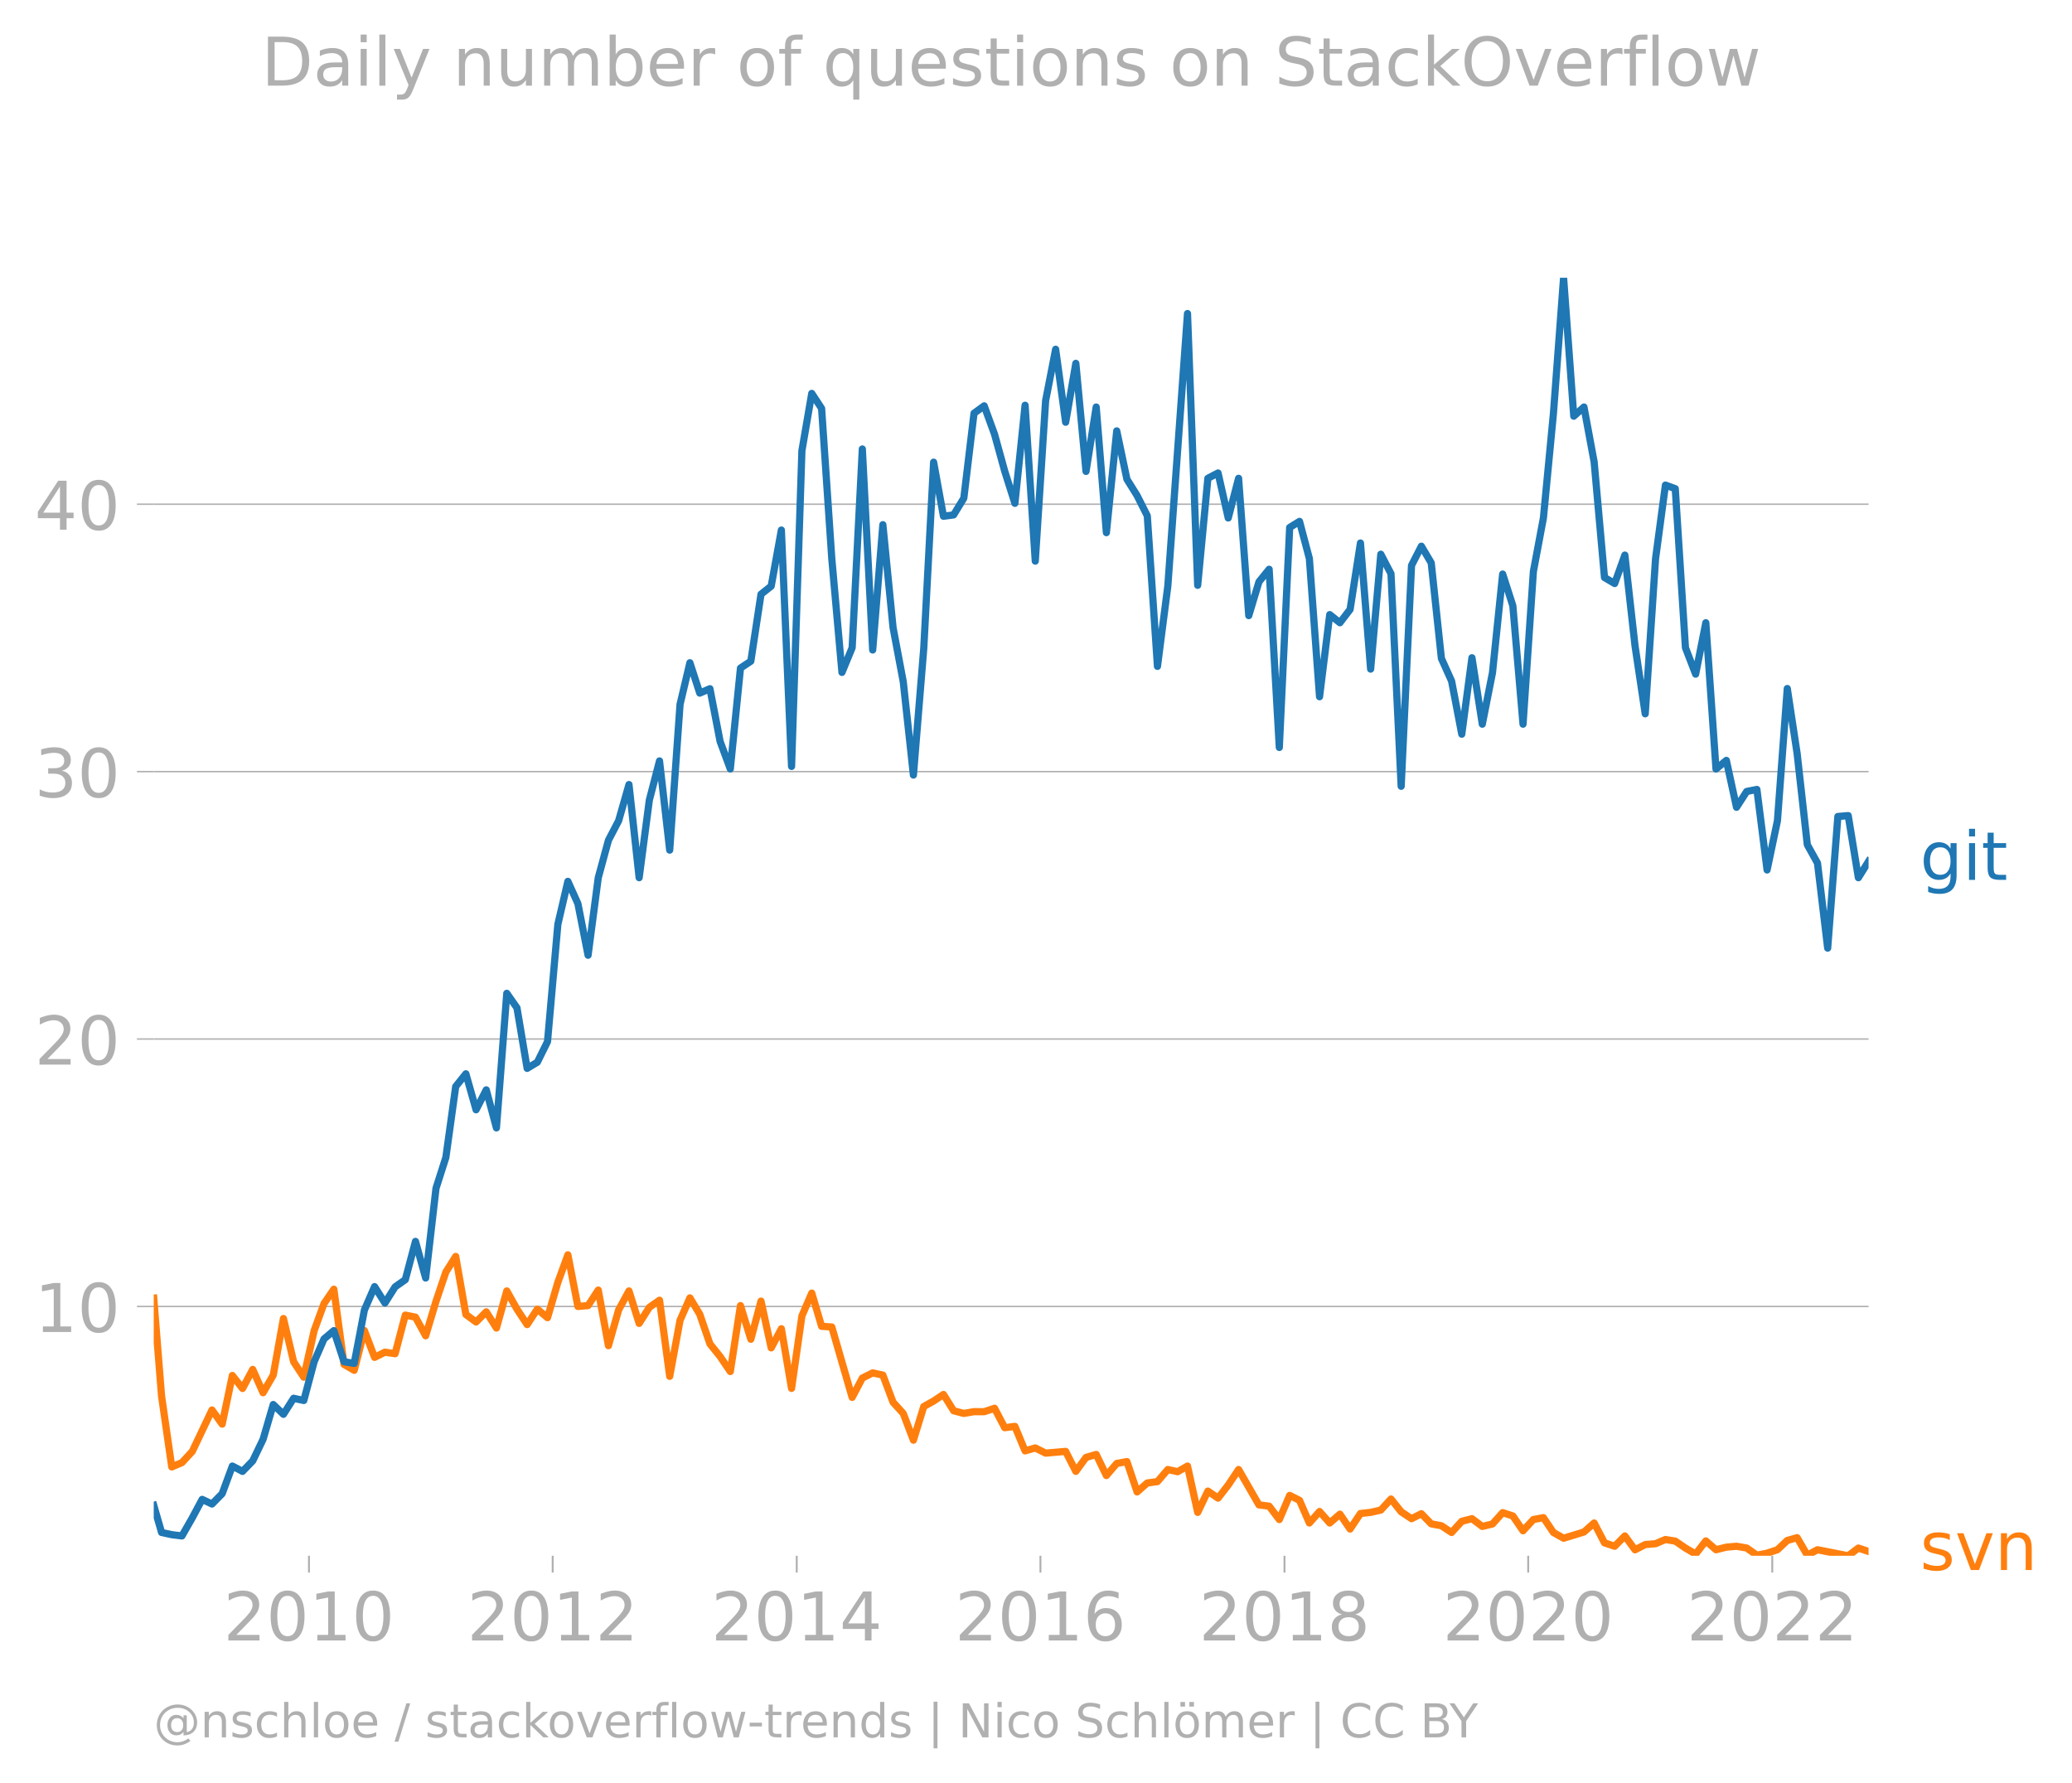
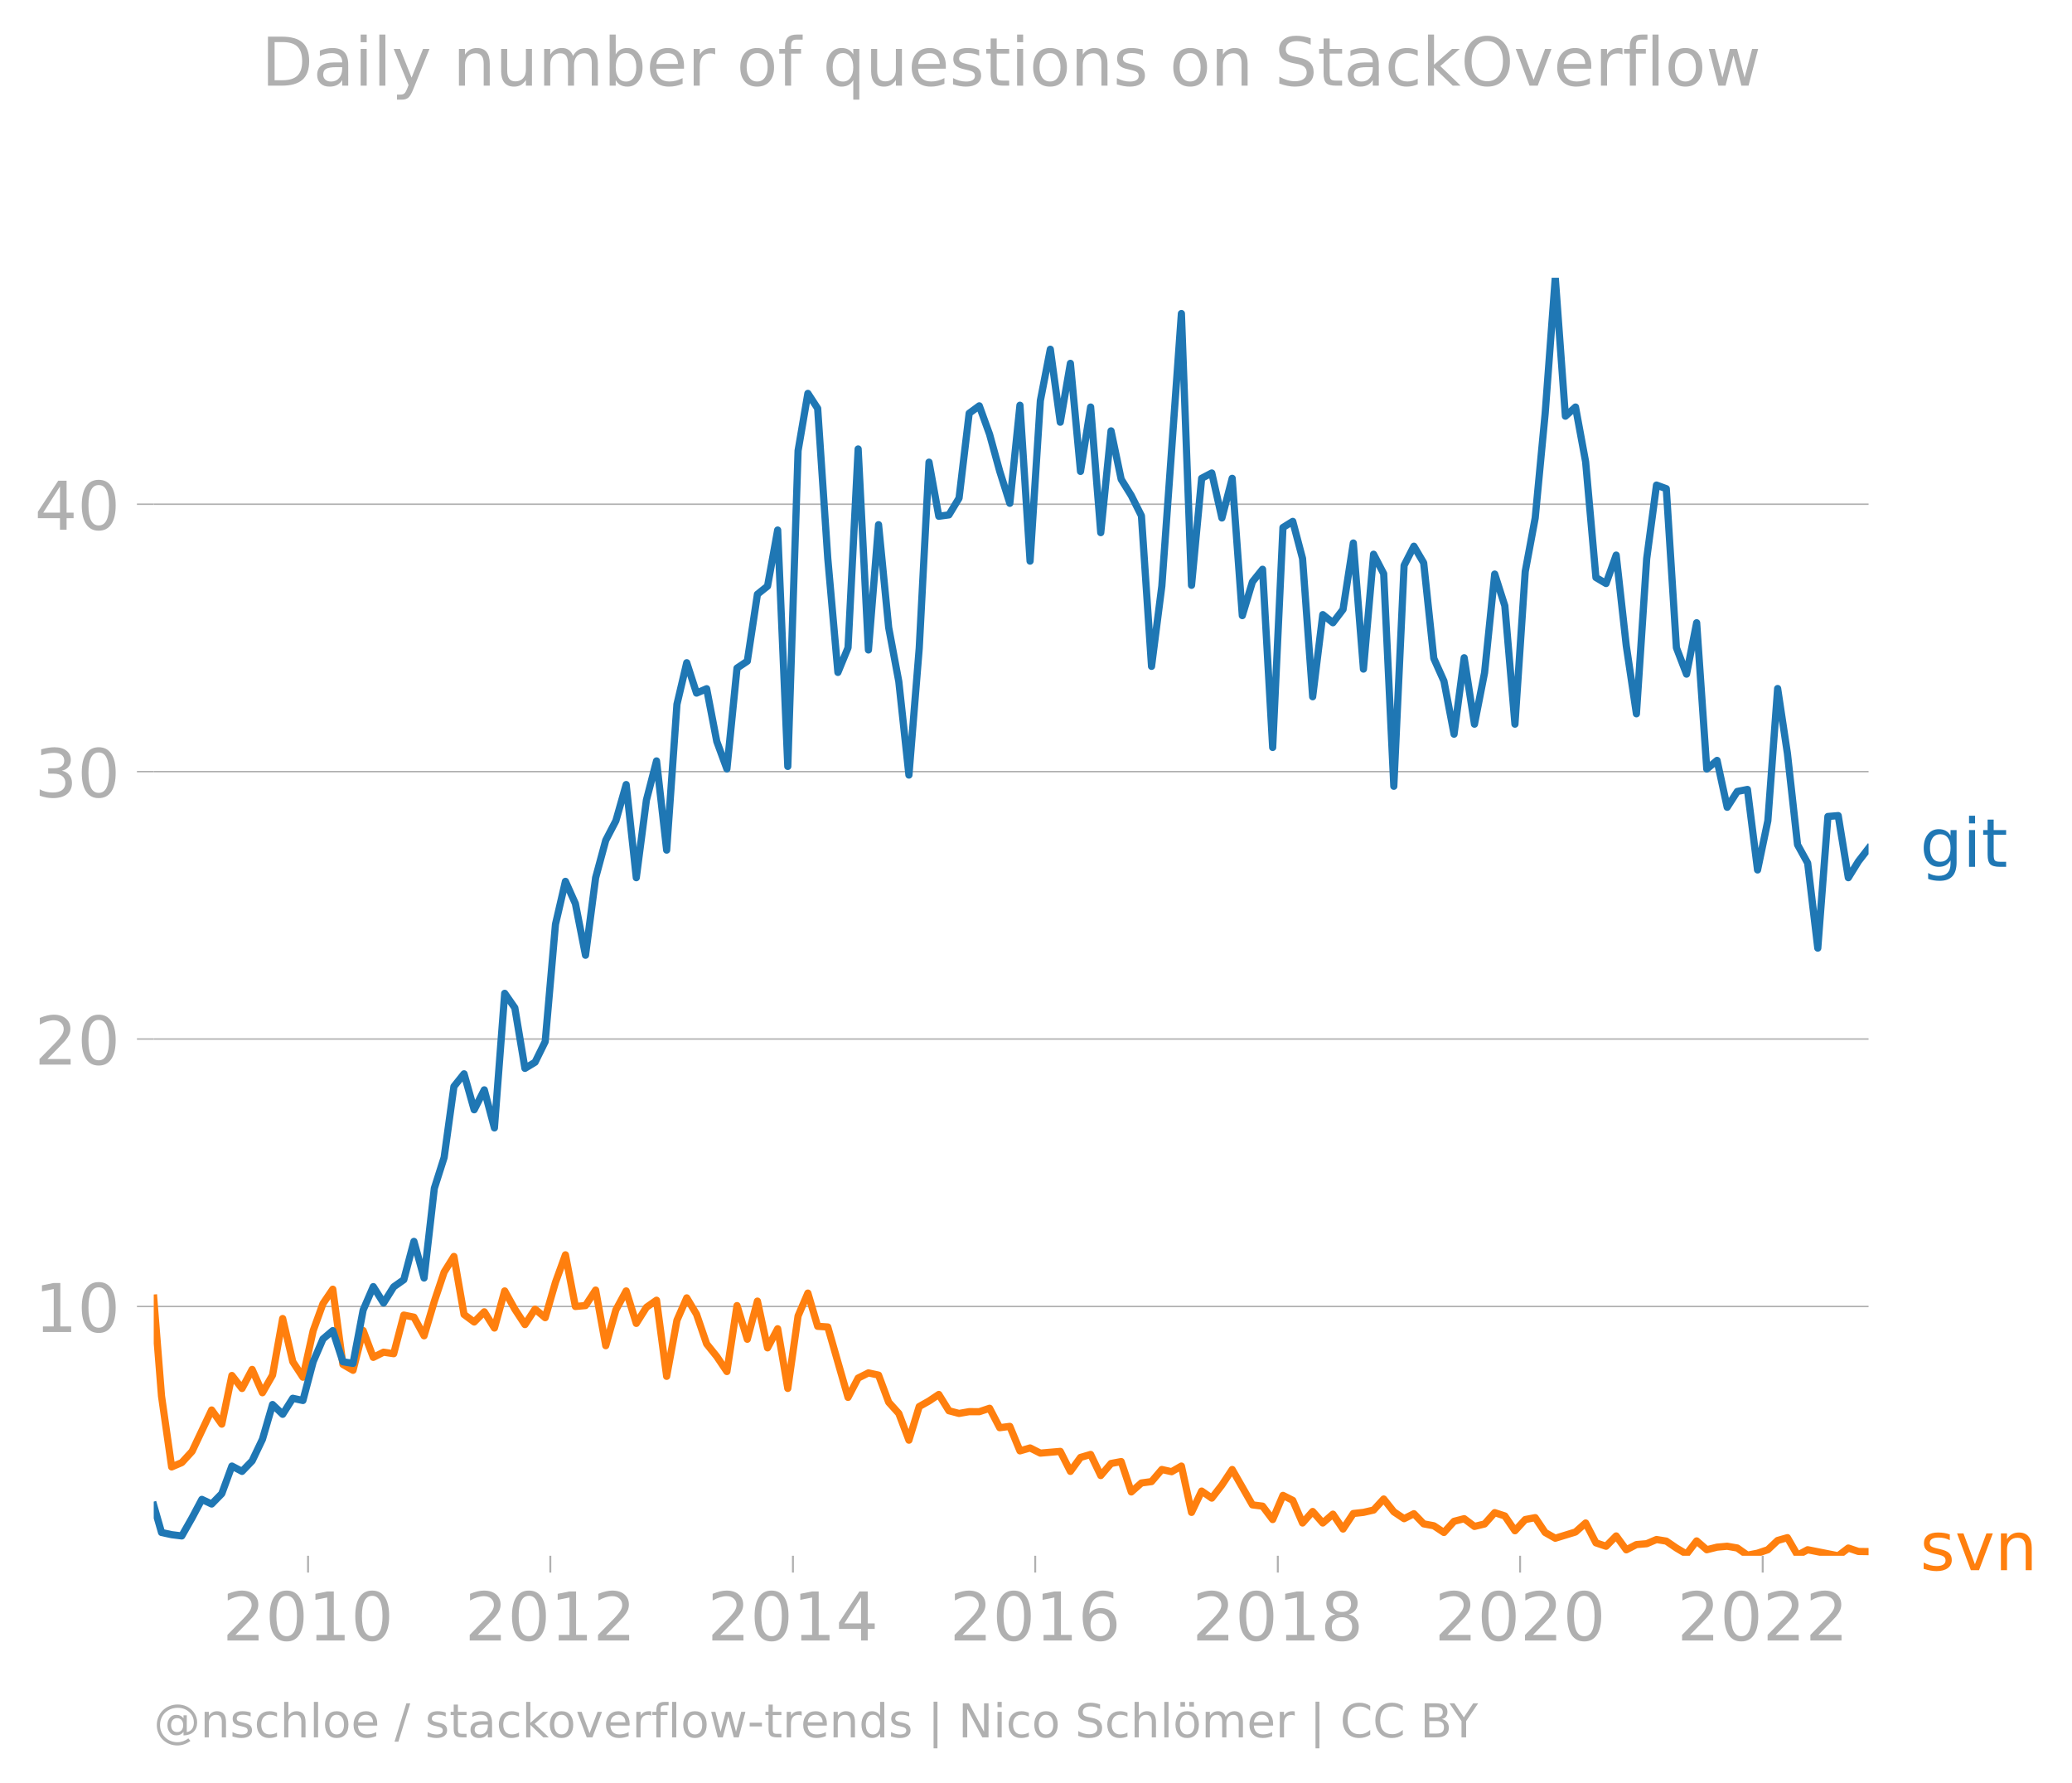
<svg xmlns="http://www.w3.org/2000/svg" xmlns:xlink="http://www.w3.org/1999/xlink" width="575.334" height="494.999" viewBox="0 0 431.5 371.249">
  <defs>
    <style>*{stroke-linejoin:round;stroke-linecap:butt}</style>
  </defs>
  <g id="figure_1">
    <path id="patch_1" d="M0 371.25h431.5V0H0v371.25z" style="fill:none" />
    <g id="axes_1">
      <path id="patch_2" d="M32.015 323.95h357.12V57.838H32.015V323.95z" style="fill:none" />
      <g id="matplotlib.axis_1">
        <g id="xtick_1">
          <g id="line2d_1">
            <defs>
-               <path id="m27e06bc372" d="M0 0v3.5" style="stroke:#b0b0b0;stroke-width:.4" />
-             </defs>
-             <use xlink:href="#m27e06bc372" x="64.345" y="323.95" style="fill:#b0b0b0;stroke:#b0b0b0;stroke-width:.4" />
-           </g>
-           <g id="text_1" style="fill:#b0b0b0" transform="matrix(.14 0 0 -.14 46.53 341.588)">
+               <path id="md83609c0a2" d="M0 0v3.5" style="stroke:#b0b0b0;stroke-width:.4" />
+             </defs>
+             <use xlink:href="#md83609c0a2" x="64.154" y="323.95" style="fill:#b0b0b0;stroke:#b0b0b0;stroke-width:.4" />
+           </g>
+           <g id="text_1" style="fill:#b0b0b0" transform="matrix(.14 0 0 -.14 46.339 341.588)">
            <defs>
              <path id="DejaVuSans-32" d="M1228 531h2203V0H469v531q359 372 979 998 621 627 780 809 303 340 423 576 121 236 121 464 0 372-261 606-261 235-680 235-297 0-627-103-329-103-704-313v638q381 153 712 231 332 78 607 78 725 0 1156-363 431-362 431-968 0-288-108-546-107-257-392-607-78-91-497-524-418-433-1181-1211z" transform="scale(.01563)" />
              <path id="DejaVuSans-30" d="M2034 4250q-487 0-733-480-245-479-245-1442 0-959 245-1439 246-480 733-480 491 0 736 480 246 480 246 1439 0 963-246 1442-245 480-736 480zm0 500q785 0 1199-621 414-620 414-1801 0-1178-414-1799Q2819-91 2034-91q-784 0-1198 620-414 621-414 1799 0 1181 414 1801 414 621 1198 621z" transform="scale(.01563)" />
              <path id="DejaVuSans-31" d="M794 531h1031v3560L703 3866v575l1116 225h631V531h1031V0H794v531z" transform="scale(.01563)" />
            </defs>
            <use xlink:href="#DejaVuSans-32" />
            <use xlink:href="#DejaVuSans-30" x="63.623" />
            <use xlink:href="#DejaVuSans-31" x="127.246" />
            <use xlink:href="#DejaVuSans-30" x="190.869" />
          </g>
        </g>
        <g id="xtick_2">
-           <use xlink:href="#m27e06bc372" id="line2d_2" x="115.099" y="323.95" style="fill:#b0b0b0;stroke:#b0b0b0;stroke-width:.4" />
-           <g id="text_2" style="fill:#b0b0b0" transform="matrix(.14 0 0 -.14 97.284 341.588)">
+           <use xlink:href="#md83609c0a2" id="line2d_2" x="114.608" y="323.95" style="fill:#b0b0b0;stroke:#b0b0b0;stroke-width:.4" />
+           <g id="text_2" style="fill:#b0b0b0" transform="matrix(.14 0 0 -.14 96.793 341.588)">
            <use xlink:href="#DejaVuSans-32" />
            <use xlink:href="#DejaVuSans-30" x="63.623" />
            <use xlink:href="#DejaVuSans-31" x="127.246" />
            <use xlink:href="#DejaVuSans-32" x="190.869" />
          </g>
        </g>
        <g id="xtick_3">
-           <use xlink:href="#m27e06bc372" id="line2d_3" x="165.922" y="323.95" style="fill:#b0b0b0;stroke:#b0b0b0;stroke-width:.4" />
-           <g id="text_3" style="fill:#b0b0b0" transform="matrix(.14 0 0 -.14 148.107 341.588)">
+           <use xlink:href="#md83609c0a2" id="line2d_3" x="165.132" y="323.95" style="fill:#b0b0b0;stroke:#b0b0b0;stroke-width:.4" />
+           <g id="text_3" style="fill:#b0b0b0" transform="matrix(.14 0 0 -.14 147.317 341.588)">
            <defs>
              <path id="DejaVuSans-34" d="M2419 4116 825 1625h1594v2491zm-166 550h794V1625h666v-525h-666V0h-628v1100H313v609l1940 2957z" transform="scale(.01563)" />
            </defs>
            <use xlink:href="#DejaVuSans-32" />
            <use xlink:href="#DejaVuSans-30" x="63.623" />
            <use xlink:href="#DejaVuSans-31" x="127.246" />
            <use xlink:href="#DejaVuSans-34" x="190.869" />
          </g>
        </g>
        <g id="xtick_4">
-           <use xlink:href="#m27e06bc372" id="line2d_4" x="216.676" y="323.95" style="fill:#b0b0b0;stroke:#b0b0b0;stroke-width:.4" />
-           <g id="text_4" style="fill:#b0b0b0" transform="matrix(.14 0 0 -.14 198.86 341.588)">
+           <use xlink:href="#md83609c0a2" id="line2d_4" x="215.586" y="323.95" style="fill:#b0b0b0;stroke:#b0b0b0;stroke-width:.4" />
+           <g id="text_4" style="fill:#b0b0b0" transform="matrix(.14 0 0 -.14 197.77 341.588)">
            <defs>
              <path id="DejaVuSans-36" d="M2113 2584q-425 0-674-291-248-290-248-796 0-503 248-796 249-292 674-292t673 292q248 293 248 796 0 506-248 796-248 291-673 291zm1253 1979v-575q-238 112-480 171-242 60-480 60-625 0-955-422-329-422-376-1275 184 272 462 417 279 145 613 145 703 0 1111-427 408-426 408-1160 0-719-425-1154Q2819-91 2113-91q-810 0-1238 620-428 621-428 1799 0 1106 525 1764t1409 658q238 0 480-47t505-140z" transform="scale(.01563)" />
            </defs>
            <use xlink:href="#DejaVuSans-32" />
            <use xlink:href="#DejaVuSans-30" x="63.623" />
            <use xlink:href="#DejaVuSans-31" x="127.246" />
            <use xlink:href="#DejaVuSans-36" x="190.869" />
          </g>
        </g>
        <g id="xtick_5">
-           <use xlink:href="#m27e06bc372" id="line2d_5" x="267.499" y="323.95" style="fill:#b0b0b0;stroke:#b0b0b0;stroke-width:.4" />
-           <g id="text_5" style="fill:#b0b0b0" transform="matrix(.14 0 0 -.14 249.684 341.588)">
+           <use xlink:href="#md83609c0a2" id="line2d_5" x="266.109" y="323.95" style="fill:#b0b0b0;stroke:#b0b0b0;stroke-width:.4" />
+           <g id="text_5" style="fill:#b0b0b0" transform="matrix(.14 0 0 -.14 248.294 341.588)">
            <defs>
              <path id="DejaVuSans-38" d="M2034 2216q-450 0-708-241-257-241-257-662 0-422 257-663 258-241 708-241t709 242q260 243 260 662 0 421-258 662-257 241-711 241zm-631 268q-406 100-633 378-226 279-226 679 0 559 398 884 399 325 1092 325 697 0 1094-325t397-884q0-400-227-679-226-278-629-378 456-106 710-416 255-309 255-755 0-679-414-1042Q2806-91 2034-91q-771 0-1186 362-414 363-414 1042 0 446 256 755 257 310 713 416zm-231 997q0-362 226-565 227-203 636-203 407 0 636 203 230 203 230 565 0 363-230 566-229 203-636 203-409 0-636-203-226-203-226-566z" transform="scale(.01563)" />
            </defs>
            <use xlink:href="#DejaVuSans-32" />
            <use xlink:href="#DejaVuSans-30" x="63.623" />
            <use xlink:href="#DejaVuSans-31" x="127.246" />
            <use xlink:href="#DejaVuSans-38" x="190.869" />
          </g>
        </g>
        <g id="xtick_6">
-           <use xlink:href="#m27e06bc372" id="line2d_6" x="318.253" y="323.95" style="fill:#b0b0b0;stroke:#b0b0b0;stroke-width:.4" />
-           <g id="text_6" style="fill:#b0b0b0" transform="matrix(.14 0 0 -.14 300.438 341.588)">
+           <use xlink:href="#md83609c0a2" id="line2d_6" x="316.564" y="323.95" style="fill:#b0b0b0;stroke:#b0b0b0;stroke-width:.4" />
+           <g id="text_6" style="fill:#b0b0b0" transform="matrix(.14 0 0 -.14 298.749 341.588)">
            <use xlink:href="#DejaVuSans-32" />
            <use xlink:href="#DejaVuSans-30" x="63.623" />
            <use xlink:href="#DejaVuSans-32" x="127.246" />
            <use xlink:href="#DejaVuSans-30" x="190.869" />
          </g>
        </g>
        <g id="xtick_7">
-           <use xlink:href="#m27e06bc372" id="line2d_7" x="369.077" y="323.95" style="fill:#b0b0b0;stroke:#b0b0b0;stroke-width:.4" />
-           <g id="text_7" style="fill:#b0b0b0" transform="matrix(.14 0 0 -.14 351.262 341.588)">
+           <use xlink:href="#md83609c0a2" id="line2d_7" x="367.087" y="323.95" style="fill:#b0b0b0;stroke:#b0b0b0;stroke-width:.4" />
+           <g id="text_7" style="fill:#b0b0b0" transform="matrix(.14 0 0 -.14 349.272 341.588)">
            <use xlink:href="#DejaVuSans-32" />
            <use xlink:href="#DejaVuSans-30" x="63.623" />
            <use xlink:href="#DejaVuSans-32" x="127.246" />
            <use xlink:href="#DejaVuSans-32" x="190.869" />
          </g>
        </g>
      </g>
      <g id="matplotlib.axis_2">
        <g id="ytick_1">
-           <path id="line2d_8" d="M32.015 272.037h357.12" clip-path="url(#p85bccfe4f1)" style="fill:none;stroke:#b0b0b0;stroke-width:.3;stroke-linecap:square" />
+           <path id="line2d_8" d="M32.015 272.037h357.12" clip-path="url(#pf0a683d7ba)" style="fill:none;stroke:#b0b0b0;stroke-width:.3;stroke-linecap:square" />
          <g id="line2d_9">
            <defs>
-               <path id="m40d525d4bf" d="M0 0h-3.5" style="stroke:#b0b0b0;stroke-width:.3" />
-             </defs>
-             <use xlink:href="#m40d525d4bf" x="32.015" y="272.037" style="fill:#b0b0b0;stroke:#b0b0b0;stroke-width:.3" />
+               <path id="m732422d26a" d="M0 0h-3.5" style="stroke:#b0b0b0;stroke-width:.3" />
+             </defs>
+             <use xlink:href="#m732422d26a" x="32.015" y="272.037" style="fill:#b0b0b0;stroke:#b0b0b0;stroke-width:.3" />
          </g>
          <g id="text_8" style="fill:#b0b0b0" transform="matrix(.14 0 0 -.14 7.2 277.356)">
            <use xlink:href="#DejaVuSans-31" />
            <use xlink:href="#DejaVuSans-30" x="63.623" />
          </g>
        </g>
        <g id="ytick_2">
-           <path id="line2d_10" d="M32.015 216.353h357.12" clip-path="url(#p85bccfe4f1)" style="fill:none;stroke:#b0b0b0;stroke-width:.3;stroke-linecap:square" />
-           <use xlink:href="#m40d525d4bf" id="line2d_11" x="32.015" y="216.353" style="fill:#b0b0b0;stroke:#b0b0b0;stroke-width:.3" />
+           <path id="line2d_10" d="M32.015 216.353h357.12" clip-path="url(#pf0a683d7ba)" style="fill:none;stroke:#b0b0b0;stroke-width:.3;stroke-linecap:square" />
+           <use xlink:href="#m732422d26a" id="line2d_11" x="32.015" y="216.353" style="fill:#b0b0b0;stroke:#b0b0b0;stroke-width:.3" />
          <g id="text_9" style="fill:#b0b0b0" transform="matrix(.14 0 0 -.14 7.2 221.672)">
            <use xlink:href="#DejaVuSans-32" />
            <use xlink:href="#DejaVuSans-30" x="63.623" />
          </g>
        </g>
        <g id="ytick_3">
-           <path id="line2d_12" d="M32.015 160.669h357.12" clip-path="url(#p85bccfe4f1)" style="fill:none;stroke:#b0b0b0;stroke-width:.3;stroke-linecap:square" />
-           <use xlink:href="#m40d525d4bf" id="line2d_13" x="32.015" y="160.669" style="fill:#b0b0b0;stroke:#b0b0b0;stroke-width:.3" />
+           <path id="line2d_12" d="M32.015 160.669h357.12" clip-path="url(#pf0a683d7ba)" style="fill:none;stroke:#b0b0b0;stroke-width:.3;stroke-linecap:square" />
+           <use xlink:href="#m732422d26a" id="line2d_13" x="32.015" y="160.669" style="fill:#b0b0b0;stroke:#b0b0b0;stroke-width:.3" />
          <g id="text_10" style="fill:#b0b0b0" transform="matrix(.14 0 0 -.14 7.2 165.987)">
            <defs>
              <path id="DejaVuSans-33" d="M2597 2516q453-97 707-404 255-306 255-756 0-690-475-1069Q2609-91 1734-91q-293 0-604 58T488 141v609q262-153 574-231 313-78 654-78 593 0 904 234t311 681q0 413-289 645-289 233-804 233h-544v519h569q465 0 712 186t247 536q0 359-255 551-254 193-729 193-260 0-557-57-297-56-653-174v562q360 100 674 150t592 50q719 0 1137-327 419-326 419-882 0-388-222-655t-631-370z" transform="scale(.01563)" />
            </defs>
            <use xlink:href="#DejaVuSans-33" />
            <use xlink:href="#DejaVuSans-30" x="63.623" />
          </g>
        </g>
        <g id="ytick_4">
-           <path id="line2d_14" d="M32.015 104.984h357.12" clip-path="url(#p85bccfe4f1)" style="fill:none;stroke:#b0b0b0;stroke-width:.3;stroke-linecap:square" />
-           <use xlink:href="#m40d525d4bf" id="line2d_15" x="32.015" y="104.984" style="fill:#b0b0b0;stroke:#b0b0b0;stroke-width:.3" />
+           <path id="line2d_14" d="M32.015 104.984h357.12" clip-path="url(#pf0a683d7ba)" style="fill:none;stroke:#b0b0b0;stroke-width:.3;stroke-linecap:square" />
+           <use xlink:href="#m732422d26a" id="line2d_15" x="32.015" y="104.984" style="fill:#b0b0b0;stroke:#b0b0b0;stroke-width:.3" />
          <g id="text_11" style="fill:#b0b0b0" transform="matrix(.14 0 0 -.14 7.2 110.303)">
            <use xlink:href="#DejaVuSans-34" />
            <use xlink:href="#DejaVuSans-30" x="63.623" />
          </g>
        </g>
      </g>
-       <path id="line2d_16" d="m32.015 270.297 1.634 20.422 2.12 14.73 2.12-.899 2.156-2.335 4.102-8.622 2.12 2.946 2.121-10.131 2.12 2.706 2.121-3.964 2.156 4.85 2.12-3.67 2.12-11.778 2.121 8.994 2.12 3.22 2.156-9.699 2.051-5.626 2.051-2.996 2.12 15.657 2.121 1.228 2.12-8.28 2.121 5.586 2.156-1.078 2.12.317 2.12-8.041 2.121.43 2.12 3.88 2.156-7.184 2.051-6.082 2.051-3.259 2.12 12.089 2.121 1.563 2.12-2.12 2.121 3.377 2.156-7.724 2.12 3.79 2.12 3.216 2.121-3.216 2.12 1.779 2.156-7.365 2.086-5.723 2.086 10.752 2.12-.185 2.12-3.227 2.121 11.58 2.12-7.449 2.156-3.952 2.12 6.76 2.121-3.347 2.12-1.479 2.121 15.85 2.156-11.676 2.05-4.664 2.052 3.406 2.12 6.18 2.12 2.622 2.121 3.131 2.12-13.73 2.156 7.006 2.12-7.94 2.121 9.737 2.12-3.982 2.121 12.424L167 274.013l2.05-4.76 2.052 6.916 2.12.138 4.241 14.663 2.12-4.023 2.156-1.078 2.12.46 2.121 5.647 2.12 2.335 2.121 5.569 2.156-7.006 2.05-1.148 2.052-1.367 2.12 3.395 2.12.557 2.121-.37 2.12.011 2.156-.718 2.12 4.047 2.121-.275 2.12 5.101 2.121-.61 2.156 1.077 4.171-.36 2.12 4.162 2.121-2.904 2.12-.622 2.121 4.394 2.156-2.514 2.12-.395 2.12 6.322 2.121-1.868 2.12-.287 2.156-2.515 2.051.456 2.051-1.174 2.12 9.646 2.121-4.437 2.12 1.467 2.121-2.725 2.156-3.233 4.24 7.365 2.121.263 2.12 2.79 2.156-5.03 2.051 1.034 2.051 4.715 2.12-2.395 2.121 2.395 2.12-1.838 2.121 3.095 2.156-3.233 2.12-.233 2.12-.485 2.121-2.3 2.12 2.659 2.156 1.437 2.051-1.033 2.051 2.11 2.12.396 2.121 1.4 2.12-2.328 2.121-.545 2.155 1.616 2.121-.514 2.12-2.36 2.121.689 2.12 3.084 2.156-2.336 2.086-.396 2.086 3.09 2.12 1.198 4.241-1.299 2.12-1.874 2.156 4.131 2.12.713 2.121-2.15 2.12 2.892 2.121-1.095 2.155-.18 2.051-.872 2.051.333L351 322.34l2.12 1.252 2.121-2.737 2.12 1.838 2.156-.538 2.12-.186 2.121.365 2.12 1.491 2.121-.413 2.155-.719 2.051-1.93 2.051-.584 2.121 3.646 2.12-1.132 6.397 1.258 2.12-1.61 2.121.712h0" clip-path="url(#p85bccfe4f1)" style="fill:none;stroke:#ff7f0e;stroke-width:1.5;stroke-linecap:square" />
-       <path id="line2d_17" d="m32.015 313.453 1.634 5.647 2.12.455 2.12.263 2.156-3.772 2.051-3.836 2.051.962 2.12-2.155 2.121-5.748 2.12 1.107 2.121-2.185 2.156-4.49 2.12-7.246 2.12 2.036 2.121-3.335 2.12.46 2.156-8.082 2.051-4.735 2.051-1.732 2.12 6.479 2.121.347 2.12-11.113 2.121-4.874 2.156 3.413 2.12-3.365 2.12-1.485 2.121-7.981 2.12 7.622 2.156-18.681 2.051-6.416 2.051-14.78 2.12-2.641 2.121 7.49 2.12-4.149 2.121 7.922 2.156-28.022 2.12 3.023 2.12 12.604 2.121-1.281 2.12-4.287 2.156-24.43 2.086-8.944 2.086 4.634 2.12 10.753 2.12-16.142 2.121-7.802 2.12-4.054 2.156-7.544 2.12 19.394 2.121-16.16 2.12-8.156 2.121 18.574 2.156-30.357 2.05-8.661 2.052 6.325 2.12-.916 2.12 10.976 2.121 5.73 2.12-20.999 2.156-1.437 2.12-13.945 2.121-1.682 2.12-11.682 2.121 49.224L167 93.847l2.05-11.932 2.052 3.13 2.12 31.262 2.12 23.704 2.121-5.143 2.12-41.38 2.156 41.853 2.12-26.088 2.121 21.418 2.12 11.25 2.121 19.466 2.156-26.405 2.05-38.748 2.052 11.265 2.12-.288 2.12-3.484 2.121-17.676 2.12-1.545 2.156 5.928 2.12 7.682 2.121 6.688 2.12-20.423 2.121 32.458 2.156-33.41 2.085-10.704 2.086 15.194 2.12-12.262 2.121 22.501 2.12-13.406 2.121 26.16 2.156-21.196 2.12 10.07 2.12 3.402 2.121 4.209 2.12 31.357 2.156-16.705 4.102-56.763 2.12 56.589 2.121-22.28 2.12-1.108 2.121 9.371 2.156-8.263 2.12 28.59 2.12-7.035 2.121-2.616 2.12 37.105 2.156-45.805 2.051-1.27 2.051 7.737 2.12 28.776 2.121-17.1 2.12 1.694 2.121-2.772 2.156-13.832 2.12 26.256 2.12-23.92 2.121 4.059 2.12 44.26 2.156-45.984 2.051-4.004 2.051 3.465 2.12 19.896 2.121 4.713 2.12 11.065 2.121-15.915 2.155 13.831 2.121-10.724 2.12-20.531 2.121 6.61 2.12 24.645 2.156-31.794 2.086-11.13 2.086-21.742 2.12-28.285 2.12 28.824 2.121-1.91 2.12 11.43 2.156 24.07 2.12 1.252 2.121-5.922 2.12 18.915 2.121 14.136 2.155-32.332 2.051-15.294 2.051.744L351 134.868l2.12 5.503 2.121-10.7 2.12 30.459 2.156-1.797 2.12 9.76 2.121-3.293 2.12-.42L368 181.147l2.155-10.239 2.051-27.54 2.051 13.53 2.121 18.992 2.12 3.82 2.121 17.711 2.12-27.41 2.156-.18 2.12 12.927 2.121-3.407h0" clip-path="url(#p85bccfe4f1)" style="fill:none;stroke:#1f77b4;stroke-width:1.5;stroke-linecap:square" />
-       <g id="text_12" style="fill:#1f77b4" transform="matrix(.14 0 0 -.14 399.849 183.213)">
+       <path id="line2d_16" d="m32.015 270.297 1.624 20.422 2.108 14.73 2.108-.899 2.143-2.335 4.078-8.622 2.108 2.946 2.108-10.131 2.108 2.706 2.108-3.964L54.65 290l2.108-3.67 2.108-11.778 2.108 8.994 2.108 3.22 2.143-9.699 2.039-5.626 2.039-2.996 2.108 15.657 2.108 1.228 2.108-8.28 2.108 5.586 2.143-1.078 2.108.317 2.108-8.041 2.108.43 2.108 3.88 2.142-7.184 2.04-6.082 2.038-3.259 2.108 12.089 2.108 1.563 2.108-2.12 2.108 3.377 2.143-7.724 2.108 3.79 2.108 3.216 2.108-3.216 2.108 1.779 2.142-7.365 2.074-5.723 2.073 10.752 2.108-.185 2.108-3.227 2.108 11.58 2.108-7.449 2.143-3.952 2.108 6.76 2.108-3.347 2.108-1.479 2.108 15.85 2.143-11.676 2.039-4.664 2.038 3.406 2.108 6.18 2.109 2.622 2.108 3.131 2.108-13.73 2.142 7.006 2.108-7.94 2.108 9.737 2.108-3.982 2.108 12.424 2.143-15.089 2.039-4.76 2.039 6.916 2.108.138 4.216 14.663 2.108-4.023 2.142-1.078 2.108.46 2.108 5.647 2.108 2.335 2.108 5.569 2.143-7.006 2.039-1.148 2.039-1.367 2.108 3.395 2.108.557 2.108-.37 2.108.011 2.142-.718 2.109 4.047 2.108-.275 2.108 5.101 2.108-.61 2.142 1.077 4.147-.36 2.108 4.162 2.108-2.904 2.108-.622 2.108 4.394 2.143-2.514 2.108-.395 2.108 6.322 2.108-1.868 2.108-.287 2.142-2.515 2.04.456 2.038-1.174 2.108 9.646 2.108-4.437 2.108 1.467 2.108-2.725 2.143-3.233 4.216 7.365 2.108.263 2.108 2.79 2.143-5.03 2.039 1.034 2.038 4.715 2.108-2.395 2.108 2.395 2.109-1.838 2.108 3.095 2.142-3.233 2.108-.233 2.108-.485 2.108-2.3 2.108 2.659 2.143 1.437 2.039-1.033 2.039 2.11 2.108.396 2.108 1.4 2.108-2.328 2.108-.545 2.142 1.616 2.108-.514 2.108-2.36 2.108.689 2.108 3.084 2.143-2.336 2.073-.396 2.074 3.09 2.108 1.198 4.216-1.299 2.108-1.874 2.143 4.131 2.108.713 2.108-2.15 2.108 2.892 2.108-1.095 2.142-.18 2.04-.872 2.038.333 2.108 1.443 2.108 1.252 2.108-2.737 2.108 1.838 2.143-.538 2.108-.186 2.108.365 2.108 1.491 2.108-.413 2.142-.719 2.04-1.93 2.038-.584 2.108 3.646 2.108-1.132 6.359 1.258 2.108-1.61 2.108.712 2.108.03h0" clip-path="url(#pf0a683d7ba)" style="fill:none;stroke:#ff7f0e;stroke-width:1.5;stroke-linecap:square" />
+       <path id="line2d_17" d="m32.015 313.453 1.624 5.647 2.108.455 2.108.263 2.143-3.772 2.039-3.836 2.039.962 2.108-2.155 2.108-5.748 2.108 1.107 2.108-2.185 2.142-4.49 2.108-7.246 2.108 2.036 2.108-3.335 2.108.46 2.143-8.082 2.039-4.735 2.039-1.732 2.108 6.479 2.108.347 2.108-11.113 2.108-4.874 2.143 3.413 2.108-3.365 2.108-1.485 2.108-7.981 2.108 7.622 2.142-18.681 2.04-6.416 2.038-14.78 2.108-2.641 2.108 7.49 2.108-4.149 2.108 7.922 2.143-28.022 2.108 3.023 2.108 12.604 2.108-1.281 2.108-4.287 2.142-24.43 2.074-8.944 2.073 4.634 2.108 10.753 2.108-16.142 2.108-7.802 2.108-4.054 2.143-7.544 2.108 19.394 2.108-16.16 2.108-8.156 2.108 18.574 2.143-30.357 2.039-8.661 2.038 6.325 2.108-.916 2.109 10.976 2.108 5.73 2.108-20.999 2.142-1.437 2.108-13.945 2.108-1.682 2.108-11.682 2.108 49.224 2.143-65.744 2.039-11.932 2.039 3.13 2.108 31.262 2.108 23.704 2.108-5.143 2.108-41.38 2.142 41.853 2.108-26.088 2.108 21.418 2.108 11.25 2.108 19.466 2.143-26.405 2.039-38.748 2.039 11.265 2.108-.288 2.108-3.484 2.108-17.676 2.108-1.545 2.142 5.928 2.109 7.682 2.108 6.688 2.108-20.423 2.108 32.458 2.142-33.41 2.074-10.704 2.073 15.194 2.108-12.262 2.108 22.501 2.108-13.406 2.108 26.16 2.143-21.196 2.108 10.07 2.108 3.402 2.108 4.209 2.108 31.357 2.142-16.705 4.078-56.763 2.108 56.589 2.108-22.28 2.108-1.108 2.108 9.371 2.143-8.263 2.108 28.59 2.108-7.035 2.108-2.616 2.108 37.105 2.143-45.805 2.039-1.27 2.038 7.737 2.108 28.776 2.108-17.1 2.109 1.694 2.108-2.772 2.142-13.832 2.108 26.256 2.108-23.92 2.108 4.059 2.108 44.26 2.143-45.984 2.039-4.004 2.039 3.465 2.108 19.896 2.108 4.713 2.108 11.065 2.108-15.915 2.142 13.831 2.108-10.724 2.108-20.531 2.108 6.61 2.108 24.645 2.143-31.794 2.073-11.13 2.074-21.742 2.108-28.285 2.108 28.824 2.108-1.91 2.108 11.43 2.143 24.07 2.108 1.252 2.108-5.922 2.108 18.915 2.108 14.136 2.142-32.332 2.04-15.294 2.038.744 2.108 33.117 2.108 5.503 2.108-10.7 2.108 30.459 2.143-1.797 2.108 9.76 2.108-3.293 2.108-.42 2.108 16.766 2.142-10.239 2.04-27.54 2.038 13.53 2.108 18.992 2.108 3.82 2.108 17.711 2.108-27.41 2.143-.18 2.108 12.927 2.108-3.407 2.108-2.719h0" clip-path="url(#pf0a683d7ba)" style="fill:none;stroke:#1f77b4;stroke-width:1.5;stroke-linecap:square" />
+       <g id="text_12" style="fill:#1f77b4" transform="matrix(.14 0 0 -.14 399.849 180.495)">
        <defs>
          <path id="DejaVuSans-67" d="M2906 1791q0 625-258 968-257 344-723 344-462 0-720-344-258-343-258-968 0-622 258-966t720-344q466 0 723 344 258 344 258 966zm575-1357q0-893-397-1329-396-436-1215-436-303 0-572 45t-522 139v559q253-137 500-202 247-66 503-66 566 0 847 295t281 892v285q-178-310-456-463T1784 0Q1141 0 747 490 353 981 353 1791q0 812 394 1302 394 491 1037 491 388 0 666-153t456-462v531h575V434z" transform="scale(.01563)" />
          <path id="DejaVuSans-69" d="M603 3500h575V0H603v3500zm0 1363h575v-729H603v729z" transform="scale(.01563)" />
          <path id="DejaVuSans-74" d="M1172 4494v-994h1184v-447H1172V1153q0-428 117-550t477-122h590V0h-590q-666 0-919 248-253 249-253 905v1900H172v447h422v994h578z" transform="scale(.01563)" />
        </defs>
        <use xlink:href="#DejaVuSans-67" />
        <use xlink:href="#DejaVuSans-69" x="63.477" />
        <use xlink:href="#DejaVuSans-74" x="91.26" />
      </g>
-       <g id="text_13" style="fill:#ff7f0e" transform="matrix(.14 0 0 -.14 399.849 326.915)">
+       <g id="text_13" style="fill:#ff7f0e" transform="matrix(.14 0 0 -.14 399.849 326.945)">
        <defs>
          <path id="DejaVuSans-73" d="M2834 3397v-544q-243 125-506 187-262 63-544 63-428 0-642-131t-214-394q0-200 153-314t616-217l197-44q612-131 870-370t258-667q0-488-386-773Q2250-91 1575-91q-281 0-586 55T347 128v594q319-166 628-249 309-82 613-82 406 0 624 139 219 139 219 392 0 234-158 359-157 125-692 241l-200 47q-534 112-772 345-237 233-237 639 0 494 350 762 350 269 994 269 318 0 599-47 282-46 519-140z" transform="scale(.01563)" />
          <path id="DejaVuSans-76" d="M191 3500h609L1894 563l1094 2937h609L2284 0h-781L191 3500z" transform="scale(.01563)" />
          <path id="DejaVuSans-6e" d="M3513 2113V0h-575v2094q0 497-194 743-194 247-581 247-466 0-735-297-269-296-269-809V0H581v3500h578v-544q207 316 486 472 280 156 646 156 603 0 912-373 310-373 310-1098z" transform="scale(.01563)" />
        </defs>
        <use xlink:href="#DejaVuSans-73" />
        <use xlink:href="#DejaVuSans-76" x="52.1" />
        <use xlink:href="#DejaVuSans-6e" x="111.279" />
      </g>
      <g id="text_14" style="fill:#b0b0b0" transform="matrix(.09716 0 0 -.09716 32.015 361.758)">
        <defs>
          <path id="DejaVuSans-40" d="M2381 1678q0-447 222-702 222-254 610-254 384 0 604 256 221 256 221 700 0 438-225 695-225 258-607 258-378 0-602-256-223-256-223-697zm1703-934q-187-241-429-355t-564-114q-538 0-874 389t-336 1014q0 625 337 1015 338 391 873 391 322 0 565-117 244-117 428-354v409h447V722q457 69 714 417 258 349 258 902 0 334-99 628-98 294-298 544-325 409-792 626t-1017 217q-384 0-738-102-353-101-653-301-490-319-767-836-276-517-276-1120 0-497 179-932 180-434 521-765 328-325 759-495 431-171 922-171 403 0 792 136t714 389l281-347q-390-303-851-464t-936-161q-578 0-1091 205-512 205-912 595Q841 78 631 592q-209 514-209 1105 0 569 212 1084 213 516 607 907 403 396 931 607t1119 211q662 0 1229-272 568-271 952-771 234-307 357-666 124-359 124-744 0-822-497-1297T4084 263v481z" transform="scale(.01563)" />
          <path id="DejaVuSans-63" d="M3122 3366v-538q-244 135-489 202t-495 67q-560 0-870-355-309-354-309-995t309-996q310-354 870-354 250 0 495 67t489 202V134Q2881 22 2623-34q-257-57-548-57-791 0-1257 497-465 497-465 1341 0 856 470 1346 471 491 1290 491 265 0 518-55 253-54 491-163z" transform="scale(.01563)" />
          <path id="DejaVuSans-68" d="M3513 2113V0h-575v2094q0 497-194 743-194 247-581 247-466 0-735-297-269-296-269-809V0H581v4863h578V2956q207 316 486 472 280 156 646 156 603 0 912-373 310-373 310-1098z" transform="scale(.01563)" />
          <path id="DejaVuSans-6c" d="M603 4863h575V0H603v4863z" transform="scale(.01563)" />
          <path id="DejaVuSans-6f" d="M1959 3097q-462 0-731-361t-269-989q0-628 267-989 268-361 733-361 460 0 728 362 269 363 269 988 0 622-269 986-268 364-728 364zm0 487q750 0 1178-488 429-487 429-1349 0-859-429-1349Q2709-91 1959-91q-753 0-1180 489-426 490-426 1349 0 862 426 1349 427 488 1180 488z" transform="scale(.01563)" />
          <path id="DejaVuSans-65" d="M3597 1894v-281H953q38-594 358-905t892-311q331 0 642 81t618 244V178Q3153 47 2828-22t-659-69q-838 0-1327 487-489 488-489 1320 0 859 464 1363 464 505 1252 505 706 0 1117-455 411-454 411-1235zm-575 169q-6 471-264 752-258 282-683 282-481 0-770-272t-333-766l2050 4z" transform="scale(.01563)" />
          <path id="DejaVuSans-2f" d="M1625 4666h531L531-594H0l1625 5260z" transform="scale(.01563)" />
          <path id="DejaVuSans-61" d="M2194 1759q-697 0-966-159t-269-544q0-306 202-486 202-179 548-179 479 0 768 339t289 901v128h-572zm1147 238V0h-575v531q-197-318-491-470T1556-91q-537 0-855 302-317 302-317 808 0 590 395 890 396 300 1180 300h807v57q0 397-261 614t-733 217q-300 0-585-72-284-72-546-216v532q315 122 612 182 297 61 578 61 760 0 1135-394 375-393 375-1193z" transform="scale(.01563)" />
          <path id="DejaVuSans-6b" d="M581 4863h578V1991l1716 1509h734L1753 1863 3688 0h-750L1159 1709V0H581v4863z" transform="scale(.01563)" />
          <path id="DejaVuSans-72" d="M2631 2963q-97 56-211 82-114 27-251 27-488 0-749-317t-261-911V0H581v3500h578v-544q182 319 472 473 291 155 707 155 59 0 131-8 72-7 159-23l3-590z" transform="scale(.01563)" />
          <path id="DejaVuSans-66" d="M2375 4863v-479h-550q-309 0-430-125-120-125-120-450v-309h947v-447h-947V0H697v3053H147v447h550v244q0 584 272 851 272 268 862 268h544z" transform="scale(.01563)" />
          <path id="DejaVuSans-77" d="M269 3500h575l719-2731 715 2731h678l719-2731 716 2731h575L4050 0h-678l-753 2869L1863 0h-679L269 3500z" transform="scale(.01563)" />
          <path id="DejaVuSans-2d" d="M313 2009h1684v-512H313v512z" transform="scale(.01563)" />
          <path id="DejaVuSans-64" d="M2906 2969v1894h575V0h-575v525q-181-312-458-464-276-152-664-152-634 0-1033 506-398 507-398 1332t398 1331q399 506 1033 506 388 0 664-152 277-151 458-463zM947 1747q0-634 261-995t717-361q456 0 718 361 263 361 263 995t-263 995q-262 361-718 361t-717-361q-261-361-261-995z" transform="scale(.01563)" />
          <path id="DejaVuSans-7c" d="M1344 4891v-6400H813v6400h531z" transform="scale(.01563)" />
          <path id="DejaVuSans-4e" d="M628 4666h850L3547 763v3903h612V0h-850L1241 3903V0H628v4666z" transform="scale(.01563)" />
          <path id="DejaVuSans-53" d="M3425 4513v-616q-359 172-678 256-319 85-616 85-515 0-795-200t-280-569q0-310 186-468 186-157 705-254l381-78q706-135 1042-474t336-907q0-679-455-1029Q2797-91 1919-91q-331 0-705 75-373 75-773 222v650q384-215 753-325 369-109 725-109 540 0 834 212 294 213 294 607 0 343-211 537t-692 291l-385 75q-706 140-1022 440-315 300-315 835 0 619 436 975t1201 356q329 0 669-60 341-59 697-177z" transform="scale(.01563)" />
          <path id="DejaVuSans-f6" d="M1959 3097q-462 0-731-361t-269-989q0-628 267-989 268-361 733-361 460 0 728 362 269 363 269 988 0 622-269 986-268 364-728 364zm0 487q750 0 1178-488 429-487 429-1349 0-859-429-1349Q2709-91 1959-91q-753 0-1180 489-426 490-426 1349 0 862 426 1349 427 488 1180 488zm295 1266h634v-631h-634v631zm-1222 0h634v-631h-634v631z" transform="scale(.01563)" />
          <path id="DejaVuSans-6d" d="M3328 2828q216 388 516 572t706 184q547 0 844-383 297-382 297-1088V0h-578v2094q0 503-179 746-178 244-543 244-447 0-707-297-259-296-259-809V0h-578v2094q0 506-178 748t-550 242q-441 0-701-298-259-298-259-808V0H581v3500h578v-544q197 322 472 475t653 153q382 0 649-194 267-193 395-562z" transform="scale(.01563)" />
          <path id="DejaVuSans-43" d="M4122 4306v-665q-319 297-680 443-361 147-767 147-800 0-1225-489t-425-1414q0-922 425-1411t1225-489q406 0 767 147t680 444V359q-331-225-702-338-370-112-782-112-1060 0-1670 648-609 649-609 1771 0 1125 609 1773 610 649 1670 649 418 0 788-111 371-111 696-333z" transform="scale(.01563)" />
          <path id="DejaVuSans-42" d="M1259 2228V519h1013q509 0 754 211 246 211 246 645 0 438-246 645-245 208-754 208H1259zm0 1919V2741h935q462 0 688 173 227 174 227 530 0 353-227 528-226 175-688 175h-935zm-631 519h1613q722 0 1112-300 391-300 391-853 0-429-200-682t-588-315q466-100 724-418 258-317 258-792 0-625-425-966Q3088 0 2303 0H628v4666z" transform="scale(.01563)" />
          <path id="DejaVuSans-59" d="M-13 4666h679l1293-1919 1285 1919h678L2272 2222V0h-634v2222L-13 4666z" transform="scale(.01563)" />
        </defs>
        <use xlink:href="#DejaVuSans-40" />
        <use xlink:href="#DejaVuSans-6e" x="100" />
        <use xlink:href="#DejaVuSans-73" x="163.379" />
        <use xlink:href="#DejaVuSans-63" x="215.479" />
        <use xlink:href="#DejaVuSans-68" x="270.459" />
        <use xlink:href="#DejaVuSans-6c" x="333.838" />
        <use xlink:href="#DejaVuSans-6f" x="361.621" />
        <use xlink:href="#DejaVuSans-65" x="422.803" />
        <use xlink:href="#DejaVuSans-20" x="484.326" />
        <use xlink:href="#DejaVuSans-2f" x="516.113" />
        <use xlink:href="#DejaVuSans-20" x="549.805" />
        <use xlink:href="#DejaVuSans-73" x="581.592" />
        <use xlink:href="#DejaVuSans-74" x="633.691" />
        <use xlink:href="#DejaVuSans-61" x="672.9" />
        <use xlink:href="#DejaVuSans-63" x="734.18" />
        <use xlink:href="#DejaVuSans-6b" x="789.16" />
        <use xlink:href="#DejaVuSans-6f" x="843.445" />
        <use xlink:href="#DejaVuSans-76" x="904.627" />
        <use xlink:href="#DejaVuSans-65" x="963.807" />
        <use xlink:href="#DejaVuSans-72" x="1025.33" />
        <use xlink:href="#DejaVuSans-66" x="1066.443" />
        <use xlink:href="#DejaVuSans-6c" x="1101.648" />
        <use xlink:href="#DejaVuSans-6f" x="1129.432" />
        <use xlink:href="#DejaVuSans-77" x="1190.613" />
        <use xlink:href="#DejaVuSans-2d" x="1272.4" />
        <use xlink:href="#DejaVuSans-74" x="1308.484" />
        <use xlink:href="#DejaVuSans-72" x="1347.693" />
        <use xlink:href="#DejaVuSans-65" x="1386.557" />
        <use xlink:href="#DejaVuSans-6e" x="1448.08" />
        <use xlink:href="#DejaVuSans-64" x="1511.459" />
        <use xlink:href="#DejaVuSans-73" x="1574.936" />
        <use xlink:href="#DejaVuSans-20" x="1627.035" />
        <use xlink:href="#DejaVuSans-7c" x="1658.822" />
        <use xlink:href="#DejaVuSans-20" x="1692.514" />
        <use xlink:href="#DejaVuSans-4e" x="1724.301" />
        <use xlink:href="#DejaVuSans-69" x="1799.105" />
        <use xlink:href="#DejaVuSans-63" x="1826.889" />
        <use xlink:href="#DejaVuSans-6f" x="1881.869" />
        <use xlink:href="#DejaVuSans-20" x="1943.051" />
        <use xlink:href="#DejaVuSans-53" x="1974.838" />
        <use xlink:href="#DejaVuSans-63" x="2038.314" />
        <use xlink:href="#DejaVuSans-68" x="2093.295" />
        <use xlink:href="#DejaVuSans-6c" x="2156.674" />
        <use xlink:href="#DejaVuSans-f6" x="2184.457" />
        <use xlink:href="#DejaVuSans-6d" x="2245.639" />
        <use xlink:href="#DejaVuSans-65" x="2343.051" />
        <use xlink:href="#DejaVuSans-72" x="2404.574" />
        <use xlink:href="#DejaVuSans-20" x="2445.688" />
        <use xlink:href="#DejaVuSans-7c" x="2477.475" />
        <use xlink:href="#DejaVuSans-20" x="2511.166" />
        <use xlink:href="#DejaVuSans-43" x="2542.953" />
        <use xlink:href="#DejaVuSans-43" x="2612.777" />
        <use xlink:href="#DejaVuSans-20" x="2682.602" />
        <use xlink:href="#DejaVuSans-42" x="2714.389" />
        <use xlink:href="#DejaVuSans-59" x="2777.492" />
      </g>
      <g id="text_15" style="fill:#b0b0b0" transform="matrix(.14 0 0 -.14 54.43 17.838)">
        <defs>
          <path id="DejaVuSans-44" d="M1259 4147V519h763q966 0 1414 437 448 438 448 1382 0 937-448 1373t-1414 436h-763zm-631 519h1297q1356 0 1990-564 635-564 635-1764 0-1207-638-1773Q3275 0 1925 0H628v4666z" transform="scale(.01563)" />
          <path id="DejaVuSans-79" d="M2059-325q-243-625-475-815-231-191-618-191H506v481h338q237 0 368 113 132 112 291 531l103 262L191 3500h609L1894 763l1094 2737h609L2059-325z" transform="scale(.01563)" />
          <path id="DejaVuSans-75" d="M544 1381v2119h575V1403q0-497 193-746 194-248 582-248 465 0 735 297 271 297 271 810v1984h575V0h-575v538q-209-319-486-474-276-155-642-155-603 0-916 375-312 375-312 1097zm1447 2203z" transform="scale(.01563)" />
          <path id="DejaVuSans-62" d="M3116 1747q0 634-261 995t-717 361q-457 0-718-361t-261-995q0-634 261-995t718-361q456 0 717 361t261 995zM1159 2969q182 312 458 463 277 152 661 152 638 0 1036-506 399-506 399-1331T3314 415Q2916-91 2278-91q-384 0-661 152-276 152-458 464V0H581v4863h578V2969z" transform="scale(.01563)" />
          <path id="DejaVuSans-71" d="M947 1747q0-634 261-995t717-361q456 0 718 361 263 361 263 995t-263 995q-262 361-718 361t-717-361q-261-361-261-995zM2906 525q-181-312-458-464-276-152-664-152-634 0-1033 506-398 507-398 1332t398 1331q399 506 1033 506 388 0 664-152 277-151 458-463v531h575v-4831h-575V525z" transform="scale(.01563)" />
          <path id="DejaVuSans-4f" d="M2522 4238q-688 0-1093-513-404-512-404-1397 0-881 404-1394 405-512 1093-512 687 0 1089 512 402 513 402 1394 0 885-402 1397-402 513-1089 513zm0 512q981 0 1568-658 588-658 588-1764 0-1103-588-1761Q3503-91 2522-91q-984 0-1574 656-589 657-589 1763t589 1764q590 658 1574 658z" transform="scale(.01563)" />
        </defs>
        <use xlink:href="#DejaVuSans-44" />
        <use xlink:href="#DejaVuSans-61" x="77.002" />
        <use xlink:href="#DejaVuSans-69" x="138.281" />
        <use xlink:href="#DejaVuSans-6c" x="166.064" />
        <use xlink:href="#DejaVuSans-79" x="193.848" />
        <use xlink:href="#DejaVuSans-20" x="253.027" />
        <use xlink:href="#DejaVuSans-6e" x="284.814" />
        <use xlink:href="#DejaVuSans-75" x="348.193" />
        <use xlink:href="#DejaVuSans-6d" x="411.572" />
        <use xlink:href="#DejaVuSans-62" x="508.984" />
        <use xlink:href="#DejaVuSans-65" x="572.461" />
        <use xlink:href="#DejaVuSans-72" x="633.984" />
        <use xlink:href="#DejaVuSans-20" x="675.098" />
        <use xlink:href="#DejaVuSans-6f" x="706.885" />
        <use xlink:href="#DejaVuSans-66" x="768.066" />
        <use xlink:href="#DejaVuSans-20" x="803.271" />
        <use xlink:href="#DejaVuSans-71" x="835.059" />
        <use xlink:href="#DejaVuSans-75" x="898.535" />
        <use xlink:href="#DejaVuSans-65" x="961.914" />
        <use xlink:href="#DejaVuSans-73" x="1023.438" />
        <use xlink:href="#DejaVuSans-74" x="1075.537" />
        <use xlink:href="#DejaVuSans-69" x="1114.746" />
        <use xlink:href="#DejaVuSans-6f" x="1142.529" />
        <use xlink:href="#DejaVuSans-6e" x="1203.711" />
        <use xlink:href="#DejaVuSans-73" x="1267.09" />
        <use xlink:href="#DejaVuSans-20" x="1319.189" />
        <use xlink:href="#DejaVuSans-6f" x="1350.977" />
        <use xlink:href="#DejaVuSans-6e" x="1412.158" />
        <use xlink:href="#DejaVuSans-20" x="1475.537" />
        <use xlink:href="#DejaVuSans-53" x="1507.324" />
        <use xlink:href="#DejaVuSans-74" x="1570.801" />
        <use xlink:href="#DejaVuSans-61" x="1610.01" />
        <use xlink:href="#DejaVuSans-63" x="1671.289" />
        <use xlink:href="#DejaVuSans-6b" x="1726.27" />
        <use xlink:href="#DejaVuSans-4f" x="1784.18" />
        <use xlink:href="#DejaVuSans-76" x="1862.891" />
        <use xlink:href="#DejaVuSans-65" x="1922.07" />
        <use xlink:href="#DejaVuSans-72" x="1983.594" />
        <use xlink:href="#DejaVuSans-66" x="2024.707" />
        <use xlink:href="#DejaVuSans-6c" x="2059.912" />
        <use xlink:href="#DejaVuSans-6f" x="2087.695" />
        <use xlink:href="#DejaVuSans-77" x="2148.877" />
      </g>
    </g>
  </g>
  <defs>
-     <clipPath id="p85bccfe4f1">
+     <clipPath id="pf0a683d7ba">
      <path d="M32.015 57.838h357.12V323.95H32.015z" />
    </clipPath>
  </defs>
</svg>
